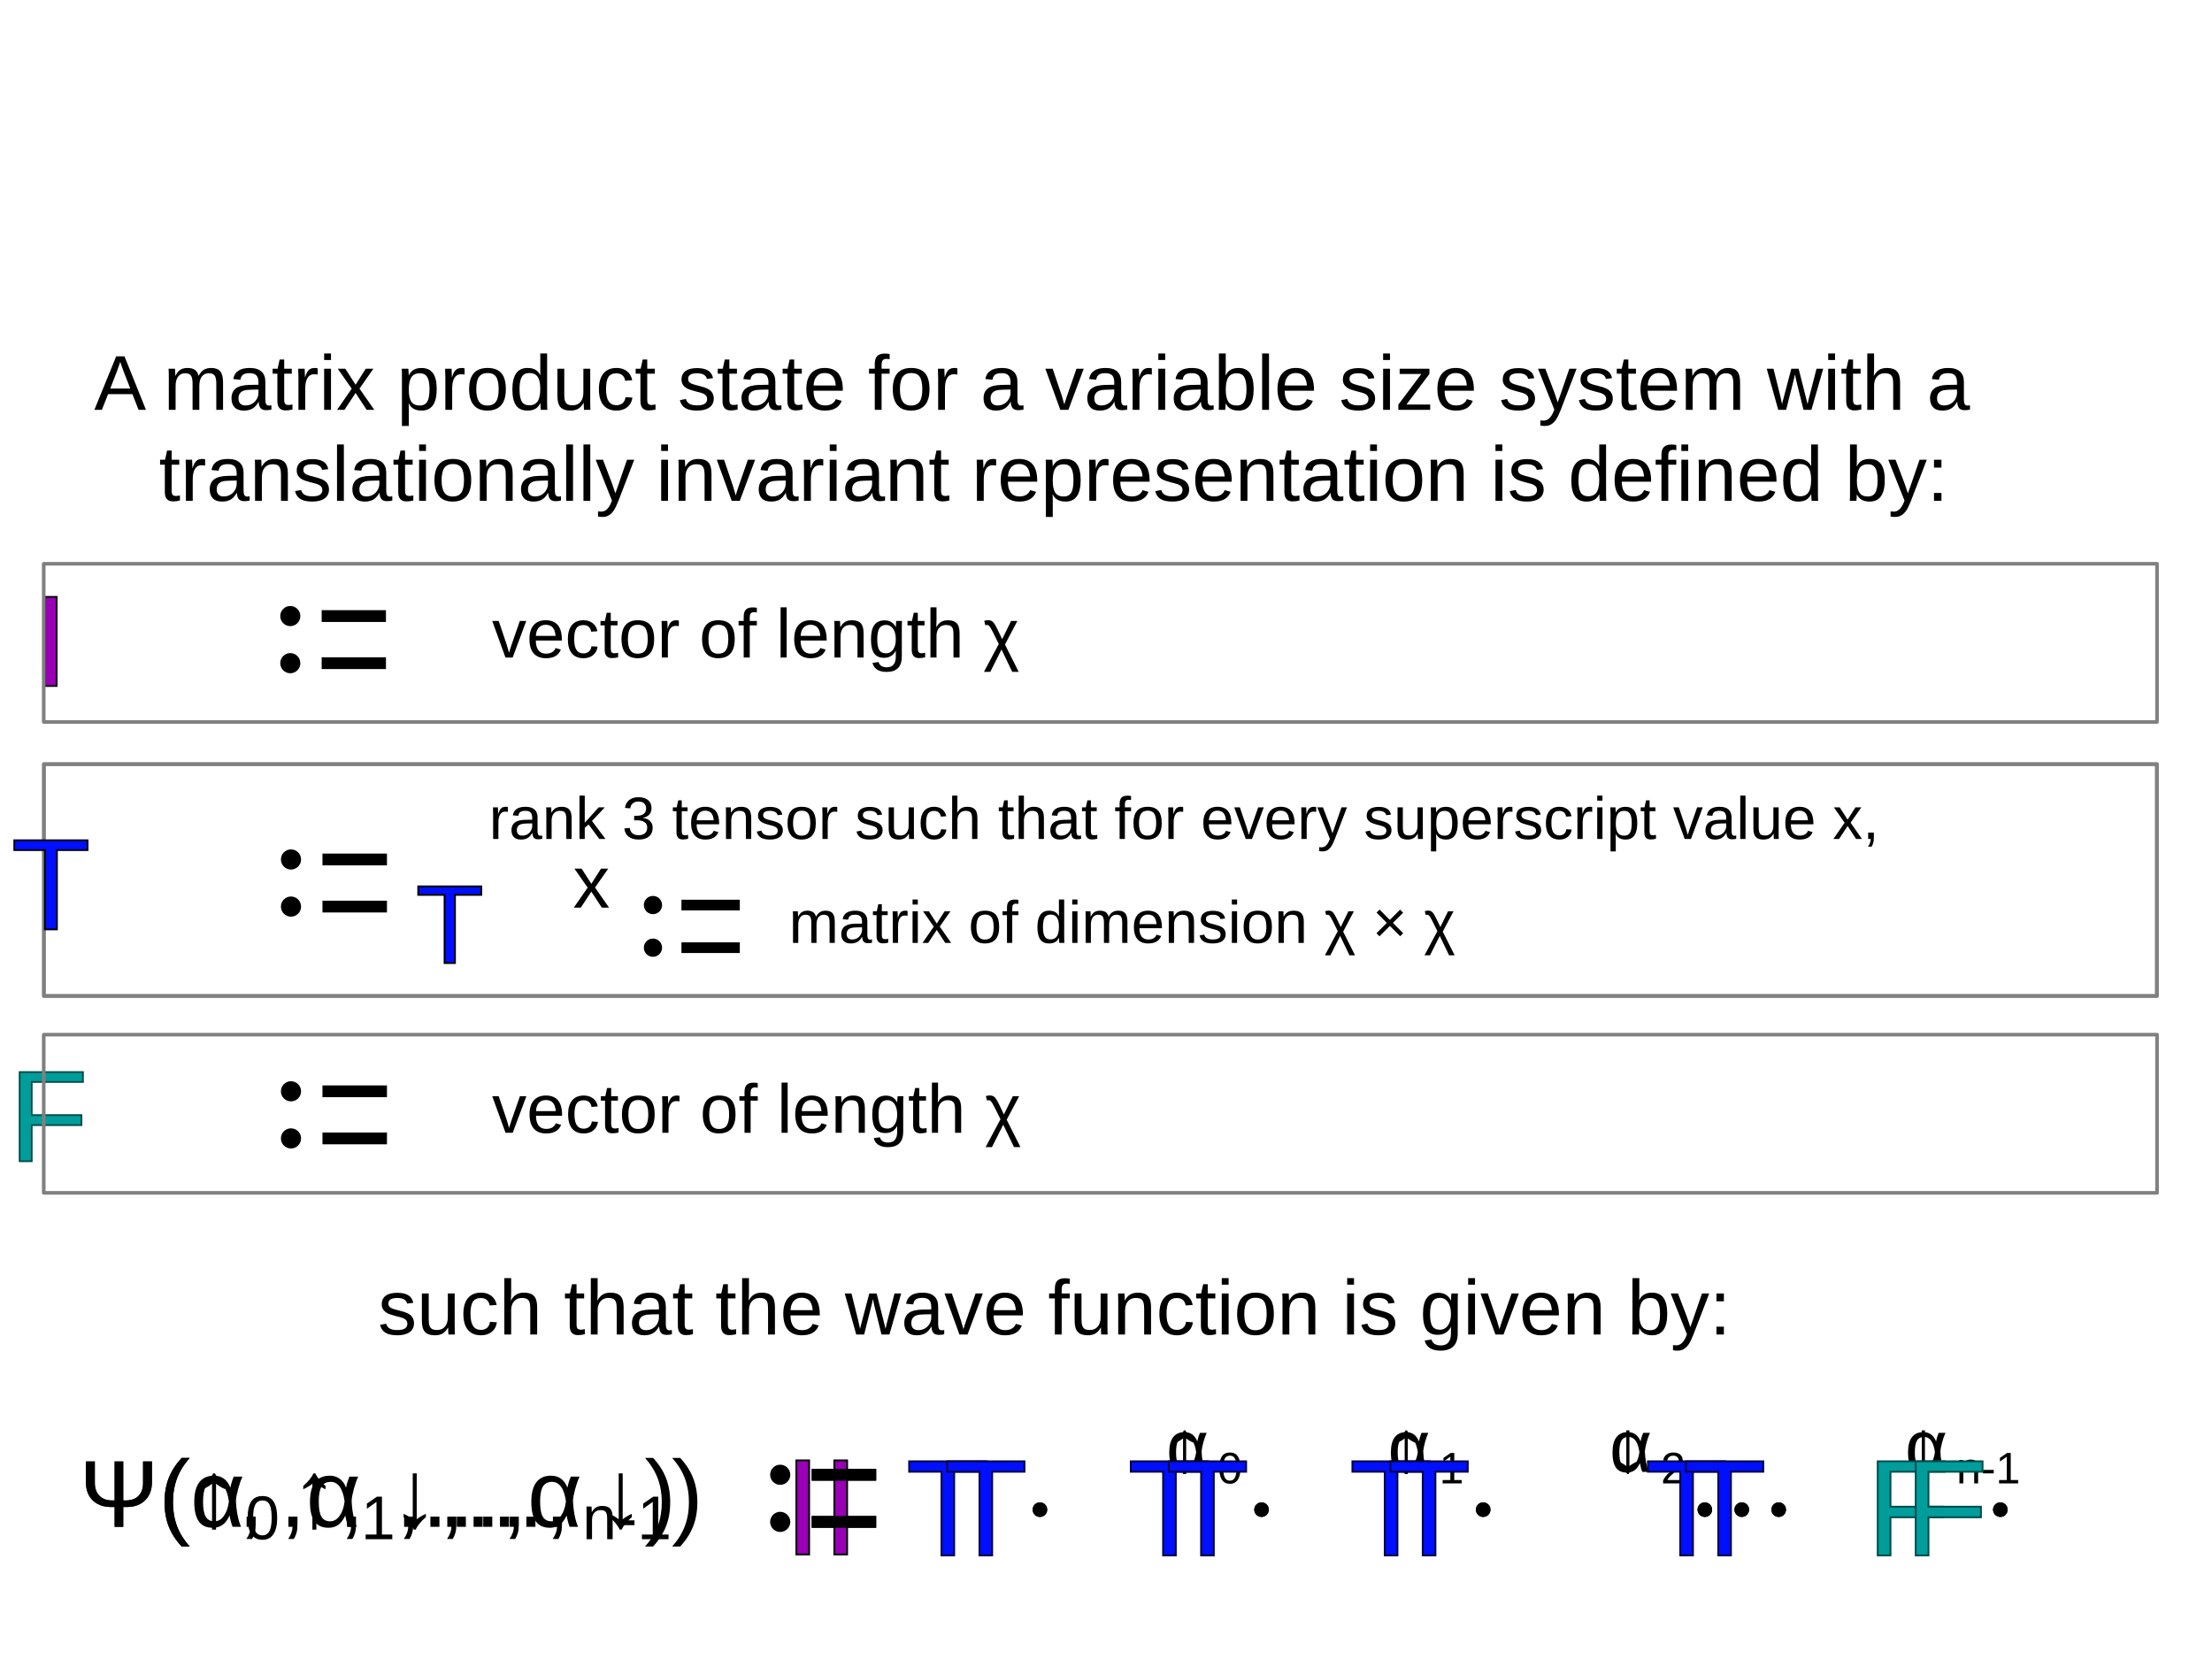
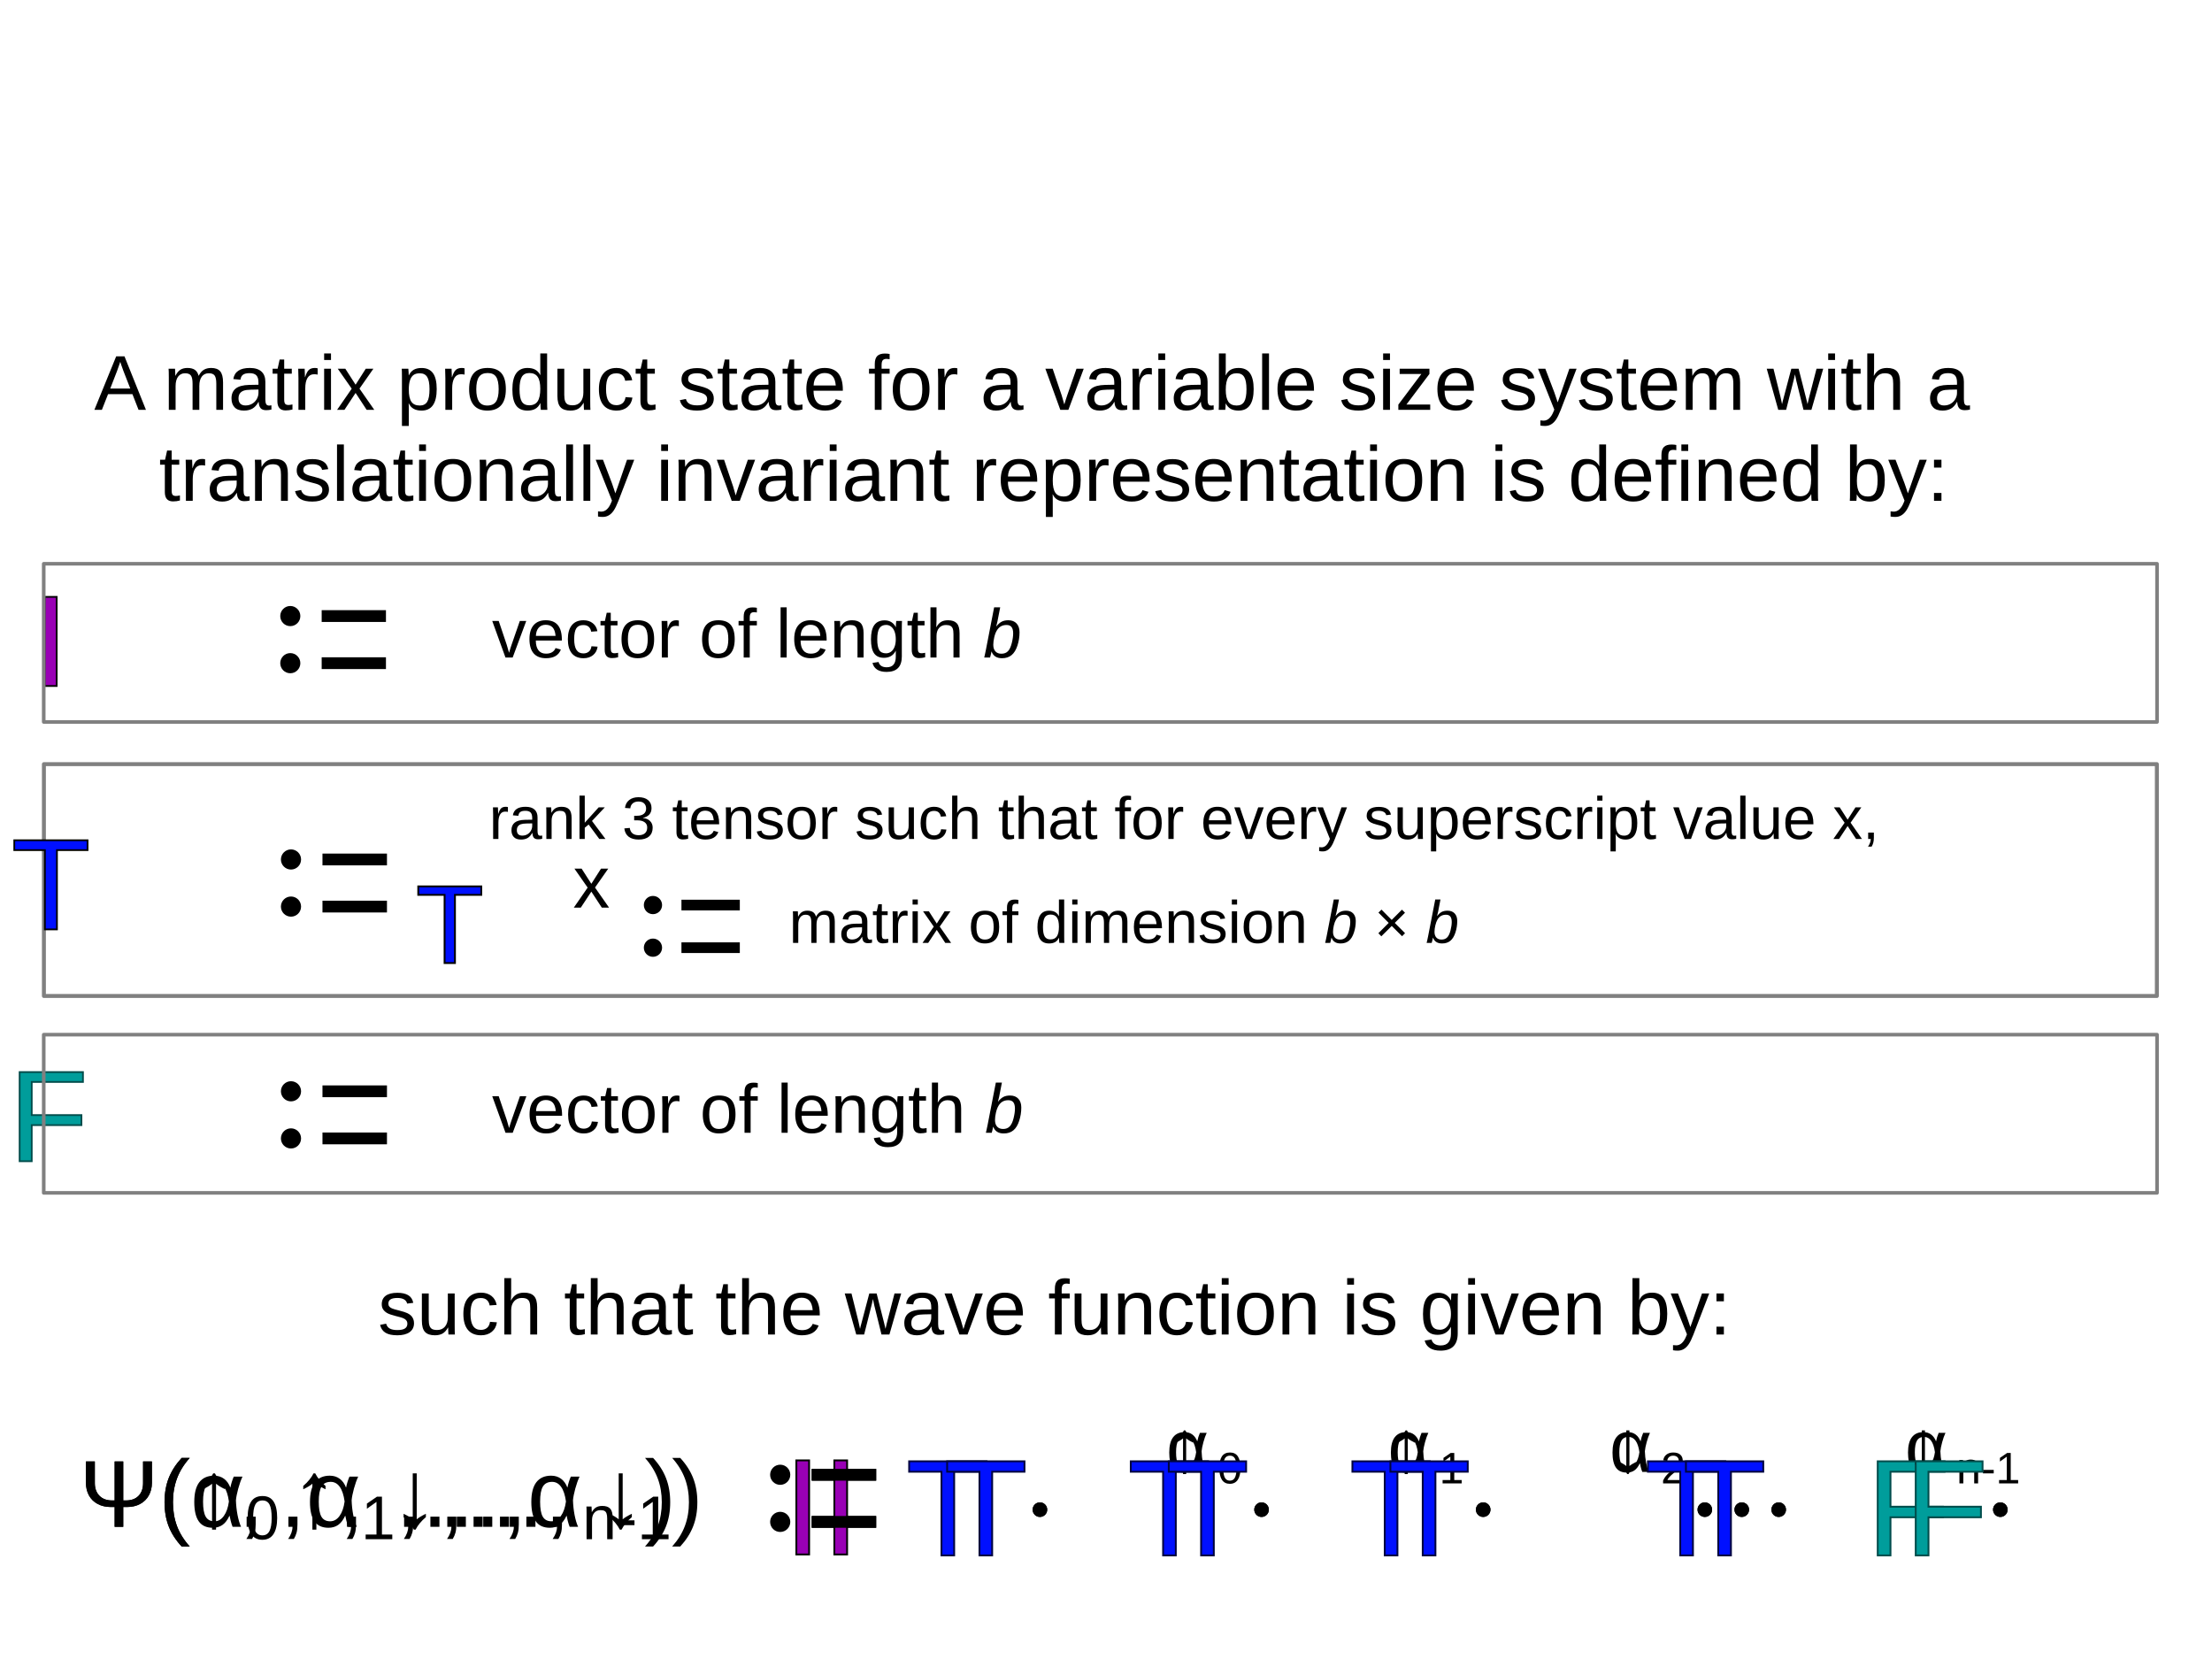
<svg xmlns="http://www.w3.org/2000/svg" height="768" width="1024" id="svg2" version="1.1">
  <defs id="defs26765" />
  <text xml:space="preserve" style="font-size:40px;font-style:normal;font-variant:normal;font-weight:normal;font-stretch:normal;text-align:start;line-height:125%;letter-spacing:0px;word-spacing:0px;writing-mode:lr-tb;text-anchor:start;fill:#000000;fill-opacity:1;stroke:none;font-family:Arial;-inkscape-font-specification:Arial" x="42.586" y="401.18" id="text3483">
    <tspan x="42.586" y="401.18" id="tspan3487" />
  </text>
  <text id="text5957" y="435.578" x="370.1" style="font-size:30.78px;font-style:normal;font-variant:normal;font-weight:normal;font-stretch:normal;text-align:start;line-height:125%;letter-spacing:0px;word-spacing:0px;writing-mode:lr-tb;text-anchor:start;fill:#000000;fill-opacity:1;stroke:none;font-family:Arial;-inkscape-font-specification:Arial" xml:space="preserve">
    <tspan id="tspan5959" y="435.578" x="370.1" />
  </text>
  <g id="mps.definition">
    <text id="mps.where" y="617.784" x="513.143" style="font-size:36px;font-style:normal;font-variant:normal;font-weight:normal;font-stretch:normal;text-align:center;line-height:117%;letter-spacing:0px;word-spacing:0px;writing-mode:lr-tb;text-anchor:middle;fill:#000000;fill-opacity:1;stroke:none;font-family:Arial;-inkscape-font-specification:Arial" xml:space="preserve">
      <tspan y="617.784" x="513.143" id="tspan4697">such that the wave function is given by:</tspan>
    </text>
    <text id="waas.prelude" y="189.714" x="512.8" style="font-size:36px;font-style:normal;font-variant:normal;font-weight:normal;font-stretch:normal;text-align:center;line-height:117%;letter-spacing:0px;word-spacing:0px;writing-mode:lr-tb;text-anchor:middle;fill:#000000;fill-opacity:1;stroke:none;font-family:Arial;-inkscape-font-specification:Arial" xml:space="preserve">
      <tspan y="189.714" x="512.8" id="tspan3072">A matrix product state for a variable size system with a</tspan>
      <tspan y="231.834" x="512.8" id="tspan3076">translationally invariant representation is defined by:</tspan>
    </text>
    <text transform="scale(0.9983384,1.001664)" xml:space="preserve" style="font-size:32.015px;font-style:normal;font-variant:normal;font-weight:normal;font-stretch:normal;text-align:start;line-height:125%;letter-spacing:0px;word-spacing:0px;writing-mode:lr-tb;text-anchor:start;fill:#000000;fill-opacity:1;stroke:none;font-family:Arial;-inkscape-font-specification:Arial" x="228.139" y="303.891" id="text3503">
-       <tspan x="228.139" y="303.891" id="tspan3509">vector of length χ</tspan>
+       <tspan x="228.139" y="303.891" id="tspan3509">vector of length <tspan style="font-style:italic;-inkscape-font-specification:Arial Italic" id="tspan3128">b</tspan>
+       </tspan>
    </text>
    <text transform="scale(0.9983384,1.001664)" xml:space="preserve" style="font-size:59.882px;font-style:normal;font-variant:normal;font-weight:normal;font-stretch:normal;text-align:center;line-height:125%;letter-spacing:0px;word-spacing:0px;writing-mode:lr-tb;text-anchor:middle;fill:#9900b5;fill-opacity:1;stroke:#000000;stroke-width:0.809;stroke-opacity:1;font-family:Arial;-inkscape-font-specification:Arial" x="65.084" y="317.039" id="text3887">
      <tspan style="stroke-width:0.809" id="tspan3889" x="65.084" y="317.039">I</tspan>
    </text>
    <path style="fill:#000000;fill-opacity:1;stroke:none" id="path3893" d="m 251.169,325.889 a 3.422,3.422 0 1 1 -6.844,0 3.422,3.422 0 1 1 6.844,0 z" transform="matrix(1.35869,0,0,1.363216,-202.224,-159.0639)" />
    <path transform="matrix(1.35869,0,0,1.363216,-202.224,-137.2525)" d="m 251.169,325.889 a 3.422,3.422 0 1 1 -6.844,0 3.422,3.422 0 1 1 6.844,0 z" id="path3895" style="fill:#000000;fill-opacity:1;stroke:none" />
    <g id="g3897" transform="matrix(1.35869,0,0,1.363216,-104.3984,-112.7146)">
      <path id="path3899" d="m 186.438,291.889 21.9,0" style="fill:none;stroke:#000000;stroke-width:4;stroke-linecap:butt;stroke-linejoin:miter;stroke-miterlimit:4;stroke-opacity:1;stroke-dasharray:none" />
      <path style="fill:none;stroke:#000000;stroke-width:4;stroke-linecap:butt;stroke-linejoin:miter;stroke-miterlimit:4;stroke-opacity:1;stroke-dasharray:none" d="m 186.438,307.889 21.9,0" id="path3901" />
    </g>
    <rect style="fill:none;stroke:#808080;stroke-width:1.67;stroke-linecap:butt;stroke-linejoin:round;stroke-miterlimit:4;stroke-opacity:1;stroke-dasharray:none;stroke-dashoffset:0" id="rect4691" width="978.316" height="73.237" x="20.241" y="260.979" />
    <text id="text3516" y="524.397" x="227.759" style="font-size:32.069px;font-style:normal;font-variant:normal;font-weight:normal;font-stretch:normal;text-align:start;line-height:125%;letter-spacing:0px;word-spacing:0px;writing-mode:lr-tb;text-anchor:start;fill:#000000;fill-opacity:1;stroke:none;font-family:Arial;-inkscape-font-specification:Arial" xml:space="preserve">
-       <tspan id="tspan3518" y="524.397" x="227.759">vector of length χ</tspan>
+       <tspan id="tspan3518" y="524.397" x="227.759">vector of length <tspan style="font-style:italic;-inkscape-font-specification:Arial Italic" id="tspan3130">b</tspan>
+       </tspan>
    </text>
    <text id="text3903" y="537.566" x="64.149" style="font-size:59.982px;font-style:normal;font-variant:normal;font-weight:normal;font-stretch:normal;text-align:center;line-height:125%;letter-spacing:0px;word-spacing:0px;writing-mode:lr-tb;text-anchor:middle;fill:#009d9b;fill-opacity:1;stroke:#004c4b;stroke-width:0.81;stroke-opacity:1;font-family:Arial;-inkscape-font-specification:Arial" xml:space="preserve">
      <tspan style="stroke-width:0.81" y="537.566" x="64.149" id="tspan3905">F</tspan>
    </text>
    <path transform="matrix(1.363216,0,0,1.363216,-203.0229,60.93607)" d="m 251.169,325.889 a 3.422,3.422 0 1 1 -6.844,0 3.422,3.422 0 1 1 6.844,0 z" id="path3909" style="fill:#000000;fill-opacity:1;stroke:none" />
    <path style="fill:#000000;fill-opacity:1;stroke:none" id="path3911" d="m 251.169,325.889 a 3.422,3.422 0 1 1 -6.844,0 3.422,3.422 0 1 1 6.844,0 z" transform="matrix(1.363216,0,0,1.363216,-203.0229,82.74752)" />
    <g transform="matrix(1.363216,0,0,1.363216,-104.8714,107.2854)" id="g3913">
      <path style="fill:none;stroke:#000000;stroke-width:4;stroke-linecap:butt;stroke-linejoin:miter;stroke-miterlimit:4;stroke-opacity:1;stroke-dasharray:none" d="m 186.438,291.889 21.9,0" id="path3915" />
      <path id="path3917" d="m 186.438,307.889 21.9,0" style="fill:none;stroke:#000000;stroke-width:4;stroke-linecap:butt;stroke-linejoin:miter;stroke-miterlimit:4;stroke-opacity:1;stroke-dasharray:none" />
    </g>
    <rect y="478.981" x="20.243" height="73.237" width="978.316" id="rect4693" style="fill:none;stroke:#808080;stroke-width:1.67;stroke-linecap:butt;stroke-linejoin:round;stroke-miterlimit:4;stroke-opacity:1;stroke-dasharray:none;stroke-dashoffset:0" />
    <text id="text3495" y="388.389" x="226.367" style="font-size:27.702px;font-style:normal;font-variant:normal;font-weight:normal;font-stretch:normal;text-align:start;line-height:125%;letter-spacing:0px;word-spacing:0px;writing-mode:lr-tb;text-anchor:start;fill:#000000;fill-opacity:1;stroke:none;font-family:Arial;-inkscape-font-specification:Arial" xml:space="preserve">
      <tspan id="tspan5932" y="388.389" x="226.367">rank 3 tensor such that for every superscript value x,</tspan>
    </text>
    <path transform="matrix(1.363216,0,0,1.363216,-203.0229,-46.38338)" d="m 251.169,325.889 a 3.422,3.422 0 1 1 -6.844,0 3.422,3.422 0 1 1 6.844,0 z" id="path3066" style="fill:#000000;fill-opacity:1;stroke:none" />
    <path style="fill:#000000;fill-opacity:1;stroke:none" id="path3074" d="m 251.169,325.889 a 3.422,3.422 0 1 1 -6.844,0 3.422,3.422 0 1 1 6.844,0 z" transform="matrix(1.363216,0,0,1.363216,-203.0229,-24.57192)" />
    <g transform="matrix(1.363216,0,0,1.363216,-104.8714,-0.03403034)" id="g4358">
      <path style="fill:none;stroke:#000000;stroke-width:4;stroke-linecap:butt;stroke-linejoin:miter;stroke-miterlimit:4;stroke-opacity:1;stroke-dasharray:none" d="m 186.438,291.889 21.9,0" id="path3070" />
      <path id="path3076" d="m 186.438,307.889 21.9,0" style="fill:none;stroke:#000000;stroke-width:4;stroke-linecap:butt;stroke-linejoin:miter;stroke-miterlimit:4;stroke-opacity:1;stroke-dasharray:none" />
    </g>
    <rect y="353.748" x="20.325" height="107.323" width="978.151" id="rect3919" style="fill:none;stroke:#808080;stroke-width:1.835;stroke-linecap:butt;stroke-linejoin:round;stroke-miterlimit:4;stroke-opacity:1;stroke-dasharray:none;stroke-dashoffset:0" />
    <text id="text5853" y="430.247" x="65.247" style="font-size:59.982px;font-style:normal;font-variant:normal;font-weight:normal;font-stretch:normal;text-align:center;line-height:125%;letter-spacing:0px;word-spacing:0px;writing-mode:lr-tb;text-anchor:middle;fill:#0010ff;fill-opacity:1;stroke:#000000;stroke-width:0.81;stroke-opacity:1;font-family:Arial;-inkscape-font-specification:Arial" xml:space="preserve">
      <tspan style="stroke-width:0.81" y="430.247" x="65.247" id="tspan5855">T</tspan>
    </text>
    <text xml:space="preserve" style="font-size:51.57px;font-style:normal;font-variant:normal;font-weight:normal;font-stretch:normal;text-align:center;line-height:125%;letter-spacing:0px;word-spacing:0px;writing-mode:lr-tb;text-anchor:middle;fill:#0010ff;fill-opacity:1;stroke:#000000;stroke-width:0.855;stroke-opacity:1;font-family:Arial;-inkscape-font-specification:Arial" x="244.041" y="445.818" id="text5928">
      <tspan style="stroke-width:0.855" id="tspan5930" x="244.041" y="445.818">T</tspan>
    </text>
    <text id="text5936" y="420.179" x="265.231" style="font-size:34.2px;font-style:normal;font-variant:normal;font-weight:normal;font-stretch:normal;text-align:start;line-height:125%;letter-spacing:0px;word-spacing:0px;writing-mode:lr-tb;text-anchor:start;fill:#000000;fill-opacity:1;stroke:none;font-family:Arial;-inkscape-font-specification:Arial" xml:space="preserve">
      <tspan y="420.179" x="265.231" id="tspan5938">x</tspan>
    </text>
    <path style="fill:#000000;fill-opacity:1;stroke:none" id="path5942" d="m 251.169,325.889 a 3.422,3.422 0 1 1 -6.844,0 3.422,3.422 0 1 1 6.844,0 z" transform="matrix(1.23372,0,0,1.23372,-3.376232,16.91815)" />
    <path transform="matrix(1.23372,0,0,1.23372,-3.376232,36.65767)" d="m 251.169,325.889 a 3.422,3.422 0 1 1 -6.844,0 3.422,3.422 0 1 1 6.844,0 z" id="path5944" style="fill:#000000;fill-opacity:1;stroke:none" />
    <g id="g5946" transform="matrix(1.23372,0,0,1.23372,85.45162,58.86463)">
      <path id="path5948" d="m 186.438,291.889 21.9,0" style="fill:none;stroke:#000000;stroke-width:4;stroke-linecap:butt;stroke-linejoin:miter;stroke-miterlimit:4;stroke-opacity:1;stroke-dasharray:none" />
      <path style="fill:none;stroke:#000000;stroke-width:4;stroke-linecap:butt;stroke-linejoin:miter;stroke-miterlimit:4;stroke-opacity:1;stroke-dasharray:none" d="m 186.438,307.889 21.9,0" id="path5950" />
    </g>
    <text xml:space="preserve" style="font-size:27.702px;font-style:normal;font-variant:normal;font-weight:normal;font-stretch:normal;text-align:start;line-height:125%;letter-spacing:0px;word-spacing:0px;writing-mode:lr-tb;text-anchor:start;fill:#000000;fill-opacity:1;stroke:none;font-family:Arial;-inkscape-font-specification:Arial" x="365.196" y="436.49" id="text7081">
-       <tspan x="365.196" y="436.49" id="tspan7083">matrix of dimension χ × χ</tspan>
+       <tspan x="365.196" y="436.49" id="tspan7083">matrix of dimension <tspan style="font-style:italic;-inkscape-font-specification:Arial Italic" id="tspan3124">b</tspan> × <tspan style="font-style:italic;-inkscape-font-specification:Arial Italic" id="tspan3126">b</tspan>
+       </tspan>
    </text>
  </g>
  <g id="mps.wave_function.abstract">
    <g id="g7135">
      <g id="waas_equation" transform="matrix(0.855,0,0,0.855,275.6692,102.0287)">
        <text id="text3520" y="722.817" x="283.37" style="font-size:74.051px;font-style:normal;font-variant:normal;font-weight:normal;font-stretch:normal;text-align:center;line-height:125%;letter-spacing:0px;word-spacing:0px;writing-mode:lr-tb;text-anchor:middle;fill:#0010ff;fill-opacity:1;stroke:#000440;stroke-opacity:1;font-family:Arial;-inkscape-font-specification:Arial" xml:space="preserve">
          <tspan y="722.817" x="283.37" id="tspan3522">T</tspan>
        </text>
        <text id="text4699" y="722.315" x="204.793" style="font-size:74.051px;font-style:normal;font-variant:normal;font-weight:normal;font-stretch:normal;text-align:center;line-height:125%;letter-spacing:0px;word-spacing:0px;writing-mode:lr-tb;text-anchor:middle;fill:#9900b5;fill-opacity:1;stroke:#000000;stroke-opacity:1;font-family:Arial;-inkscape-font-specification:Arial" xml:space="preserve">
          <tspan y="722.315" x="204.793" id="tspan4701">I</tspan>
        </text>
        <path transform="matrix(0.81,0,0,0.81,-344.8291,547.6558)" d="m 727.67,185.676 c 0,2.693 -2.183,4.876 -4.876,4.876 -2.693,0 -4.876,-2.183 -4.876,-4.876 0,-2.693 2.183,-4.876 4.876,-4.876 2.693,0 4.876,2.183 4.876,4.876 z" id="weighted_automata.weight.dot.1" style="fill:#000000;fill-opacity:1;stroke:none" />
        <text id="text5721" y="677.599" x="308.967" style="font-size:40px;font-style:normal;font-variant:normal;font-weight:normal;font-stretch:normal;text-align:start;line-height:125%;letter-spacing:0px;word-spacing:0px;writing-mode:lr-tb;text-anchor:start;fill:#000000;fill-opacity:1;stroke:none;font-family:Arial;-inkscape-font-specification:Arial" xml:space="preserve">
          <tspan y="677.599" x="308.967" id="tspan5723">α</tspan>
        </text>
        <text xml:space="preserve" style="font-size:23.949px;font-style:normal;font-variant:normal;font-weight:normal;font-stretch:normal;text-align:start;line-height:125%;letter-spacing:0px;word-spacing:0px;writing-mode:lr-tb;text-anchor:start;fill:#000000;fill-opacity:1;stroke:none;font-family:Arial;-inkscape-font-specification:Arial" x="336.831" y="683.831" id="text5725">
          <tspan id="tspan5727" x="336.831" y="683.831">0</tspan>
        </text>
        <text xml:space="preserve" style="font-size:74.051px;font-style:normal;font-variant:normal;font-weight:normal;font-stretch:normal;text-align:center;line-height:125%;letter-spacing:0px;word-spacing:0px;writing-mode:lr-tb;text-anchor:middle;fill:#0010ff;fill-opacity:1;stroke:#000440;stroke-opacity:1;font-family:Arial;-inkscape-font-specification:Arial" x="403.37" y="722.817" id="text5729">
          <tspan id="tspan5731" x="403.37" y="722.817">T</tspan>
        </text>
        <path style="fill:#000000;fill-opacity:1;stroke:none" id="path5733" d="m 727.67,185.676 c 0,2.693 -2.183,4.876 -4.876,4.876 -2.693,0 -4.876,-2.183 -4.876,-4.876 0,-2.693 2.183,-4.876 4.876,-4.876 2.693,0 4.876,2.183 4.876,4.876 z" transform="matrix(0.81,0,0,0.81,-224.8291,547.6558)" />
        <text xml:space="preserve" style="font-size:40px;font-style:normal;font-variant:normal;font-weight:normal;font-stretch:normal;text-align:start;line-height:125%;letter-spacing:0px;word-spacing:0px;writing-mode:lr-tb;text-anchor:start;fill:#000000;fill-opacity:1;stroke:none;font-family:Arial;-inkscape-font-specification:Arial" x="428.967" y="677.599" id="text5735">
          <tspan id="tspan5737" x="428.967" y="677.599">α</tspan>
        </text>
        <text id="text5739" y="683.831" x="456.831" style="font-size:23.949px;font-style:normal;font-variant:normal;font-weight:normal;font-stretch:normal;text-align:start;line-height:125%;letter-spacing:0px;word-spacing:0px;writing-mode:lr-tb;text-anchor:start;fill:#000000;fill-opacity:1;stroke:none;font-family:Arial;-inkscape-font-specification:Arial" xml:space="preserve">
          <tspan y="683.831" x="456.831" id="tspan5741">1</tspan>
        </text>
        <text id="text5743" y="722.817" x="523.37" style="font-size:74.051px;font-style:normal;font-variant:normal;font-weight:normal;font-stretch:normal;text-align:center;line-height:125%;letter-spacing:0px;word-spacing:0px;writing-mode:lr-tb;text-anchor:middle;fill:#0010ff;fill-opacity:1;stroke:#000440;stroke-opacity:1;font-family:Arial;-inkscape-font-specification:Arial" xml:space="preserve">
          <tspan y="722.817" x="523.37" id="tspan5745">T</tspan>
        </text>
        <path transform="matrix(0.81,0,0,0.81,-104.8291,547.6558)" d="m 727.67,185.676 c 0,2.693 -2.183,4.876 -4.876,4.876 -2.693,0 -4.876,-2.183 -4.876,-4.876 0,-2.693 2.183,-4.876 4.876,-4.876 2.693,0 4.876,2.183 4.876,4.876 z" id="path5747" style="fill:#000000;fill-opacity:1;stroke:none" />
        <text id="text5749" y="677.599" x="548.967" style="font-size:40px;font-style:normal;font-variant:normal;font-weight:normal;font-stretch:normal;text-align:start;line-height:125%;letter-spacing:0px;word-spacing:0px;writing-mode:lr-tb;text-anchor:start;fill:#000000;fill-opacity:1;stroke:none;font-family:Arial;-inkscape-font-specification:Arial" xml:space="preserve">
          <tspan y="677.599" x="548.967" id="tspan5751">α</tspan>
        </text>
        <text xml:space="preserve" style="font-size:23.949px;font-style:normal;font-variant:normal;font-weight:normal;font-stretch:normal;text-align:start;line-height:125%;letter-spacing:0px;word-spacing:0px;writing-mode:lr-tb;text-anchor:start;fill:#000000;fill-opacity:1;stroke:none;font-family:Arial;-inkscape-font-specification:Arial" x="576.831" y="683.831" id="text5753">
          <tspan id="tspan5755" x="576.831" y="683.831">2</tspan>
        </text>
        <path style="fill:#000000;fill-opacity:1;stroke:none" id="path5757" d="m 727.67,185.676 c 0,2.693 -2.183,4.876 -4.876,4.876 -2.693,0 -4.876,-2.183 -4.876,-4.876 0,-2.693 2.183,-4.876 4.876,-4.876 2.693,0 4.876,2.183 4.876,4.876 z" transform="matrix(0.81,0,0,0.81,15.17093,547.6558)" />
        <path transform="matrix(0.81,0,0,0.81,35.17093,547.6558)" d="m 727.67,185.676 c 0,2.693 -2.183,4.876 -4.876,4.876 -2.693,0 -4.876,-2.183 -4.876,-4.876 0,-2.693 2.183,-4.876 4.876,-4.876 2.693,0 4.876,2.183 4.876,4.876 z" id="path5759" style="fill:#000000;fill-opacity:1;stroke:none" />
        <path style="fill:#000000;fill-opacity:1;stroke:none" id="path5761" d="m 727.67,185.676 c 0,2.693 -2.183,4.876 -4.876,4.876 -2.693,0 -4.876,-2.183 -4.876,-4.876 0,-2.693 2.183,-4.876 4.876,-4.876 2.693,0 4.876,2.183 4.876,4.876 z" transform="matrix(0.81,0,0,0.81,55.17093,547.6558)" />
        <text xml:space="preserve" style="font-size:74.051px;font-style:normal;font-variant:normal;font-weight:normal;font-stretch:normal;text-align:center;line-height:125%;letter-spacing:0px;word-spacing:0px;writing-mode:lr-tb;text-anchor:middle;fill:#0010ff;fill-opacity:1;stroke:#000440;stroke-opacity:1;font-family:Arial;-inkscape-font-specification:Arial" x="683.37" y="722.817" id="text5763">
          <tspan id="tspan5765" x="683.37" y="722.817">T</tspan>
        </text>
        <text xml:space="preserve" style="font-size:40px;font-style:normal;font-variant:normal;font-weight:normal;font-stretch:normal;text-align:start;line-height:125%;letter-spacing:0px;word-spacing:0px;writing-mode:lr-tb;text-anchor:start;fill:#000000;fill-opacity:1;stroke:none;font-family:Arial;-inkscape-font-specification:Arial" x="708.967" y="677.599" id="text5767">
          <tspan id="tspan5769" x="708.967" y="677.599">α</tspan>
        </text>
        <text id="text5771" y="683.831" x="736.831" style="font-size:23.949px;font-style:normal;font-variant:normal;font-weight:normal;font-stretch:normal;text-align:start;line-height:125%;letter-spacing:0px;word-spacing:0px;writing-mode:lr-tb;text-anchor:start;fill:#000000;fill-opacity:1;stroke:none;font-family:Arial;-inkscape-font-specification:Arial" xml:space="preserve">
          <tspan y="683.831" x="736.831" id="tspan5773">n-1</tspan>
        </text>
        <text xml:space="preserve" style="font-size:74.051px;font-style:normal;font-variant:normal;font-weight:normal;font-stretch:normal;text-align:center;line-height:125%;letter-spacing:0px;word-spacing:0px;writing-mode:lr-tb;text-anchor:middle;fill:#009d9b;fill-opacity:1;stroke:#004c4b;stroke-opacity:1;font-family:Arial;-inkscape-font-specification:Arial" x="803.37" y="722.817" id="text5775">
          <tspan id="tspan5777" x="803.37" y="722.817">F</tspan>
        </text>
        <path style="fill:#000000;fill-opacity:1;stroke:none" id="path5779" d="m 727.67,185.676 c 0,2.693 -2.183,4.876 -4.876,4.876 -2.693,0 -4.876,-2.183 -4.876,-4.876 0,-2.693 2.183,-4.876 4.876,-4.876 2.693,0 4.876,2.183 4.876,4.876 z" transform="matrix(0.81,0,0,0.81,175.1709,547.6558)" />
      </g>
      <text xml:space="preserve" style="font-size:44px;font-style:normal;font-variant:normal;font-weight:normal;font-stretch:normal;text-align:start;line-height:125%;letter-spacing:0px;word-spacing:0px;writing-mode:lr-tb;text-anchor:start;fill:#000000;fill-opacity:1;stroke:none;font-family:Arial;-inkscape-font-specification:Arial" x="36.68" y="706.809" id="text7107">
        <tspan id="tspan7109" x="36.68" y="706.809">Ψ(α<tspan style="font-size:28.6px;baseline-shift:sub" id="tspan7121">0</tspan>,α<tspan style="font-size:28.6px;baseline-shift:sub" id="tspan7119">1</tspan>,...,α<tspan style="font-size:28.6px;baseline-shift:sub" id="tspan7117">n-1</tspan>)</tspan>
      </text>
      <g transform="matrix(1.363216,0,0,1.363216,-151.9344,348.5941)" id="g7123">
        <path style="fill:#000000;fill-opacity:1;stroke:none" id="path7125" d="m 251.169,325.889 c 0,1.89 -1.532,3.422 -3.422,3.422 -1.89,0 -3.422,-1.532 -3.422,-3.422 0,-1.89 1.532,-3.422 3.422,-3.422 1.89,0 3.422,1.532 3.422,3.422 z" transform="translate(128.6535,-80.79211)" />
        <path transform="translate(128.6535,-64.79211)" d="m 251.169,325.889 c 0,1.89 -1.532,3.422 -3.422,3.422 -1.89,0 -3.422,-1.532 -3.422,-3.422 0,-1.89 1.532,-3.422 3.422,-3.422 1.89,0 3.422,1.532 3.422,3.422 z" id="path7127" style="fill:#000000;fill-opacity:1;stroke:none" />
        <g id="g7129" transform="translate(200.6535,-46.79211)">
          <path id="path7131" d="m 186.438,291.889 21.9,0" style="fill:none;stroke:#000000;stroke-width:4;stroke-linecap:butt;stroke-linejoin:miter;stroke-miterlimit:4;stroke-opacity:1;stroke-dasharray:none" />
          <path style="fill:none;stroke:#000000;stroke-width:4;stroke-linecap:butt;stroke-linejoin:miter;stroke-miterlimit:4;stroke-opacity:1;stroke-dasharray:none" d="m 186.438,307.889 21.9,0" id="path7133" />
        </g>
      </g>
    </g>
  </g>
  <g id="mps.wave_function.concrete" transform="translate(0,-80)">
    <g id="g7288" transform="matrix(0.855,0,0,0.855,275.6692,182.0287)">
      <text id="text7290" y="722.817" x="283.37" style="font-size:74.051px;font-style:normal;font-variant:normal;font-weight:normal;font-stretch:normal;text-align:center;line-height:125%;letter-spacing:0px;word-spacing:0px;writing-mode:lr-tb;text-anchor:middle;fill:#0010ff;fill-opacity:1;stroke:#000440;stroke-opacity:1;font-family:Arial;-inkscape-font-specification:Arial" xml:space="preserve">
        <tspan y="722.817" x="283.37" id="tspan7292">T</tspan>
      </text>
      <text id="text7294" y="722.315" x="204.793" style="font-size:74.051px;font-style:normal;font-variant:normal;font-weight:normal;font-stretch:normal;text-align:center;line-height:125%;letter-spacing:0px;word-spacing:0px;writing-mode:lr-tb;text-anchor:middle;fill:#9900b5;fill-opacity:1;stroke:#000000;stroke-opacity:1;font-family:Arial;-inkscape-font-specification:Arial" xml:space="preserve">
        <tspan y="722.315" x="204.793" id="tspan7296">I</tspan>
      </text>
      <path transform="matrix(0.81,0,0,0.81,-344.8291,547.6558)" d="m 727.67,185.676 c 0,2.693 -2.183,4.876 -4.876,4.876 -2.693,0 -4.876,-2.183 -4.876,-4.876 0,-2.693 2.183,-4.876 4.876,-4.876 2.693,0 4.876,2.183 4.876,4.876 z" id="path7298" style="fill:#000000;fill-opacity:1;stroke:none" />
      <text id="text7300" y="677.599" x="308.967" style="font-size:40px;font-style:normal;font-variant:normal;font-weight:normal;font-stretch:normal;text-align:start;line-height:125%;letter-spacing:0px;word-spacing:0px;writing-mode:lr-tb;text-anchor:start;fill:#000000;fill-opacity:1;stroke:none;font-family:Arial;-inkscape-font-specification:Arial" xml:space="preserve">
        <tspan y="677.599" x="308.967" id="tspan7302">↑</tspan>
      </text>
      <text xml:space="preserve" style="font-size:23.949px;font-style:normal;font-variant:normal;font-weight:normal;font-stretch:normal;text-align:start;line-height:125%;letter-spacing:0px;word-spacing:0px;writing-mode:lr-tb;text-anchor:start;fill:#000000;fill-opacity:1;stroke:none;font-family:Arial;-inkscape-font-specification:Arial" x="336.831" y="683.831" id="text7304">
        <tspan id="tspan7306" x="336.831" y="683.831" />
      </text>
      <text xml:space="preserve" style="font-size:74.051px;font-style:normal;font-variant:normal;font-weight:normal;font-stretch:normal;text-align:center;line-height:125%;letter-spacing:0px;word-spacing:0px;writing-mode:lr-tb;text-anchor:middle;fill:#0010ff;fill-opacity:1;stroke:#000440;stroke-opacity:1;font-family:Arial;-inkscape-font-specification:Arial" x="403.37" y="722.817" id="text7308">
        <tspan id="tspan7310" x="403.37" y="722.817">T</tspan>
      </text>
      <path style="fill:#000000;fill-opacity:1;stroke:none" id="path7312" d="m 727.67,185.676 c 0,2.693 -2.183,4.876 -4.876,4.876 -2.693,0 -4.876,-2.183 -4.876,-4.876 0,-2.693 2.183,-4.876 4.876,-4.876 2.693,0 4.876,2.183 4.876,4.876 z" transform="matrix(0.81,0,0,0.81,-224.8291,547.6558)" />
      <text xml:space="preserve" style="font-size:40px;font-style:normal;font-variant:normal;font-weight:normal;font-stretch:normal;text-align:start;line-height:125%;letter-spacing:0px;word-spacing:0px;writing-mode:lr-tb;text-anchor:start;fill:#000000;fill-opacity:1;stroke:none;font-family:Arial;-inkscape-font-specification:Arial" x="428.967" y="677.599" id="text7314">
        <tspan id="tspan7316" x="428.967" y="677.599">↑</tspan>
      </text>
      <text id="text7318" y="683.831" x="456.831" style="font-size:23.949px;font-style:normal;font-variant:normal;font-weight:normal;font-stretch:normal;text-align:start;line-height:125%;letter-spacing:0px;word-spacing:0px;writing-mode:lr-tb;text-anchor:start;fill:#000000;fill-opacity:1;stroke:none;font-family:Arial;-inkscape-font-specification:Arial" xml:space="preserve">
        <tspan y="683.831" x="456.831" id="tspan7320" />
      </text>
      <text id="text7322" y="722.817" x="523.37" style="font-size:74.051px;font-style:normal;font-variant:normal;font-weight:normal;font-stretch:normal;text-align:center;line-height:125%;letter-spacing:0px;word-spacing:0px;writing-mode:lr-tb;text-anchor:middle;fill:#0010ff;fill-opacity:1;stroke:#000440;stroke-opacity:1;font-family:Arial;-inkscape-font-specification:Arial" xml:space="preserve">
        <tspan y="722.817" x="523.37" id="tspan7324">T</tspan>
      </text>
      <path transform="matrix(0.81,0,0,0.81,-104.8291,547.6558)" d="m 727.67,185.676 c 0,2.693 -2.183,4.876 -4.876,4.876 -2.693,0 -4.876,-2.183 -4.876,-4.876 0,-2.693 2.183,-4.876 4.876,-4.876 2.693,0 4.876,2.183 4.876,4.876 z" id="path7326" style="fill:#000000;fill-opacity:1;stroke:none" />
      <text id="text7328" y="677.599" x="548.967" style="font-size:40px;font-style:normal;font-variant:normal;font-weight:normal;font-stretch:normal;text-align:start;line-height:125%;letter-spacing:0px;word-spacing:0px;writing-mode:lr-tb;text-anchor:start;fill:#000000;fill-opacity:1;stroke:none;font-family:Arial;-inkscape-font-specification:Arial" xml:space="preserve">
        <tspan y="677.599" x="548.967" id="tspan7330">↓</tspan>
      </text>
      <text xml:space="preserve" style="font-size:23.949px;font-style:normal;font-variant:normal;font-weight:normal;font-stretch:normal;text-align:start;line-height:125%;letter-spacing:0px;word-spacing:0px;writing-mode:lr-tb;text-anchor:start;fill:#000000;fill-opacity:1;stroke:none;font-family:Arial;-inkscape-font-specification:Arial" x="576.831" y="683.831" id="text7332">
        <tspan id="tspan7334" x="576.831" y="683.831" />
      </text>
      <path style="fill:#000000;fill-opacity:1;stroke:none" id="path7336" d="m 727.67,185.676 c 0,2.693 -2.183,4.876 -4.876,4.876 -2.693,0 -4.876,-2.183 -4.876,-4.876 0,-2.693 2.183,-4.876 4.876,-4.876 2.693,0 4.876,2.183 4.876,4.876 z" transform="matrix(0.81,0,0,0.81,15.17093,547.6558)" />
      <path transform="matrix(0.81,0,0,0.81,35.17093,547.6558)" d="m 727.67,185.676 c 0,2.693 -2.183,4.876 -4.876,4.876 -2.693,0 -4.876,-2.183 -4.876,-4.876 0,-2.693 2.183,-4.876 4.876,-4.876 2.693,0 4.876,2.183 4.876,4.876 z" id="path7338" style="fill:#000000;fill-opacity:1;stroke:none" />
      <path style="fill:#000000;fill-opacity:1;stroke:none" id="path7340" d="m 727.67,185.676 c 0,2.693 -2.183,4.876 -4.876,4.876 -2.693,0 -4.876,-2.183 -4.876,-4.876 0,-2.693 2.183,-4.876 4.876,-4.876 2.693,0 4.876,2.183 4.876,4.876 z" transform="matrix(0.81,0,0,0.81,55.17093,547.6558)" />
      <text xml:space="preserve" style="font-size:74.051px;font-style:normal;font-variant:normal;font-weight:normal;font-stretch:normal;text-align:center;line-height:125%;letter-spacing:0px;word-spacing:0px;writing-mode:lr-tb;text-anchor:middle;fill:#0010ff;fill-opacity:1;stroke:#000440;stroke-opacity:1;font-family:Arial;-inkscape-font-specification:Arial" x="683.37" y="722.817" id="text7342">
        <tspan id="tspan7344" x="683.37" y="722.817">T</tspan>
      </text>
      <text xml:space="preserve" style="font-size:40px;font-style:normal;font-variant:normal;font-weight:normal;font-stretch:normal;text-align:start;line-height:125%;letter-spacing:0px;word-spacing:0px;writing-mode:lr-tb;text-anchor:start;fill:#000000;fill-opacity:1;stroke:none;font-family:Arial;-inkscape-font-specification:Arial" x="708.967" y="677.599" id="text7346">
        <tspan id="tspan7348" x="708.967" y="677.599">↓</tspan>
      </text>
      <text id="text7350" y="683.831" x="736.831" style="font-size:23.949px;font-style:normal;font-variant:normal;font-weight:normal;font-stretch:normal;text-align:start;line-height:125%;letter-spacing:0px;word-spacing:0px;writing-mode:lr-tb;text-anchor:start;fill:#000000;fill-opacity:1;stroke:none;font-family:Arial;-inkscape-font-specification:Arial" xml:space="preserve">
        <tspan y="683.831" x="736.831" id="tspan7352" />
      </text>
      <text xml:space="preserve" style="font-size:74.051px;font-style:normal;font-variant:normal;font-weight:normal;font-stretch:normal;text-align:center;line-height:125%;letter-spacing:0px;word-spacing:0px;writing-mode:lr-tb;text-anchor:middle;fill:#009d9b;fill-opacity:1;stroke:#004c4b;stroke-opacity:1;font-family:Arial;-inkscape-font-specification:Arial" x="803.37" y="722.817" id="text7354">
        <tspan id="tspan7356" x="803.37" y="722.817">F</tspan>
      </text>
      <path style="fill:#000000;fill-opacity:1;stroke:none" id="path7358" d="m 727.67,185.676 c 0,2.693 -2.183,4.876 -4.876,4.876 -2.693,0 -4.876,-2.183 -4.876,-4.876 0,-2.693 2.183,-4.876 4.876,-4.876 2.693,0 4.876,2.183 4.876,4.876 z" transform="matrix(0.81,0,0,0.81,175.1709,547.6558)" />
    </g>
    <text xml:space="preserve" style="font-size:44px;font-style:normal;font-variant:normal;font-weight:normal;font-stretch:normal;text-align:start;line-height:125%;letter-spacing:0px;word-spacing:0px;writing-mode:lr-tb;text-anchor:start;fill:#000000;fill-opacity:1;stroke:none;font-family:Arial;-inkscape-font-specification:Arial" x="36.68" y="786.809" id="text7360">
      <tspan id="tspan7362" x="36.68" y="786.809">Ψ(↑, ↑, ↓,..., ↓)</tspan>
    </text>
    <g id="g11907">
      <g id="g7376" transform="matrix(1.363216,0,0,1.363216,121.5997,364.8064)">
        <path id="path7378" d="m 186.438,291.889 21.9,0" style="fill:none;stroke:#000000;stroke-width:4;stroke-linecap:butt;stroke-linejoin:miter;stroke-miterlimit:4;stroke-opacity:1;stroke-dasharray:none" />
        <path style="fill:none;stroke:#000000;stroke-width:4;stroke-linecap:butt;stroke-linejoin:miter;stroke-miterlimit:4;stroke-opacity:1;stroke-dasharray:none" d="m 186.438,307.889 21.9,0" id="path7380" />
      </g>
    </g>
  </g>
</svg>
